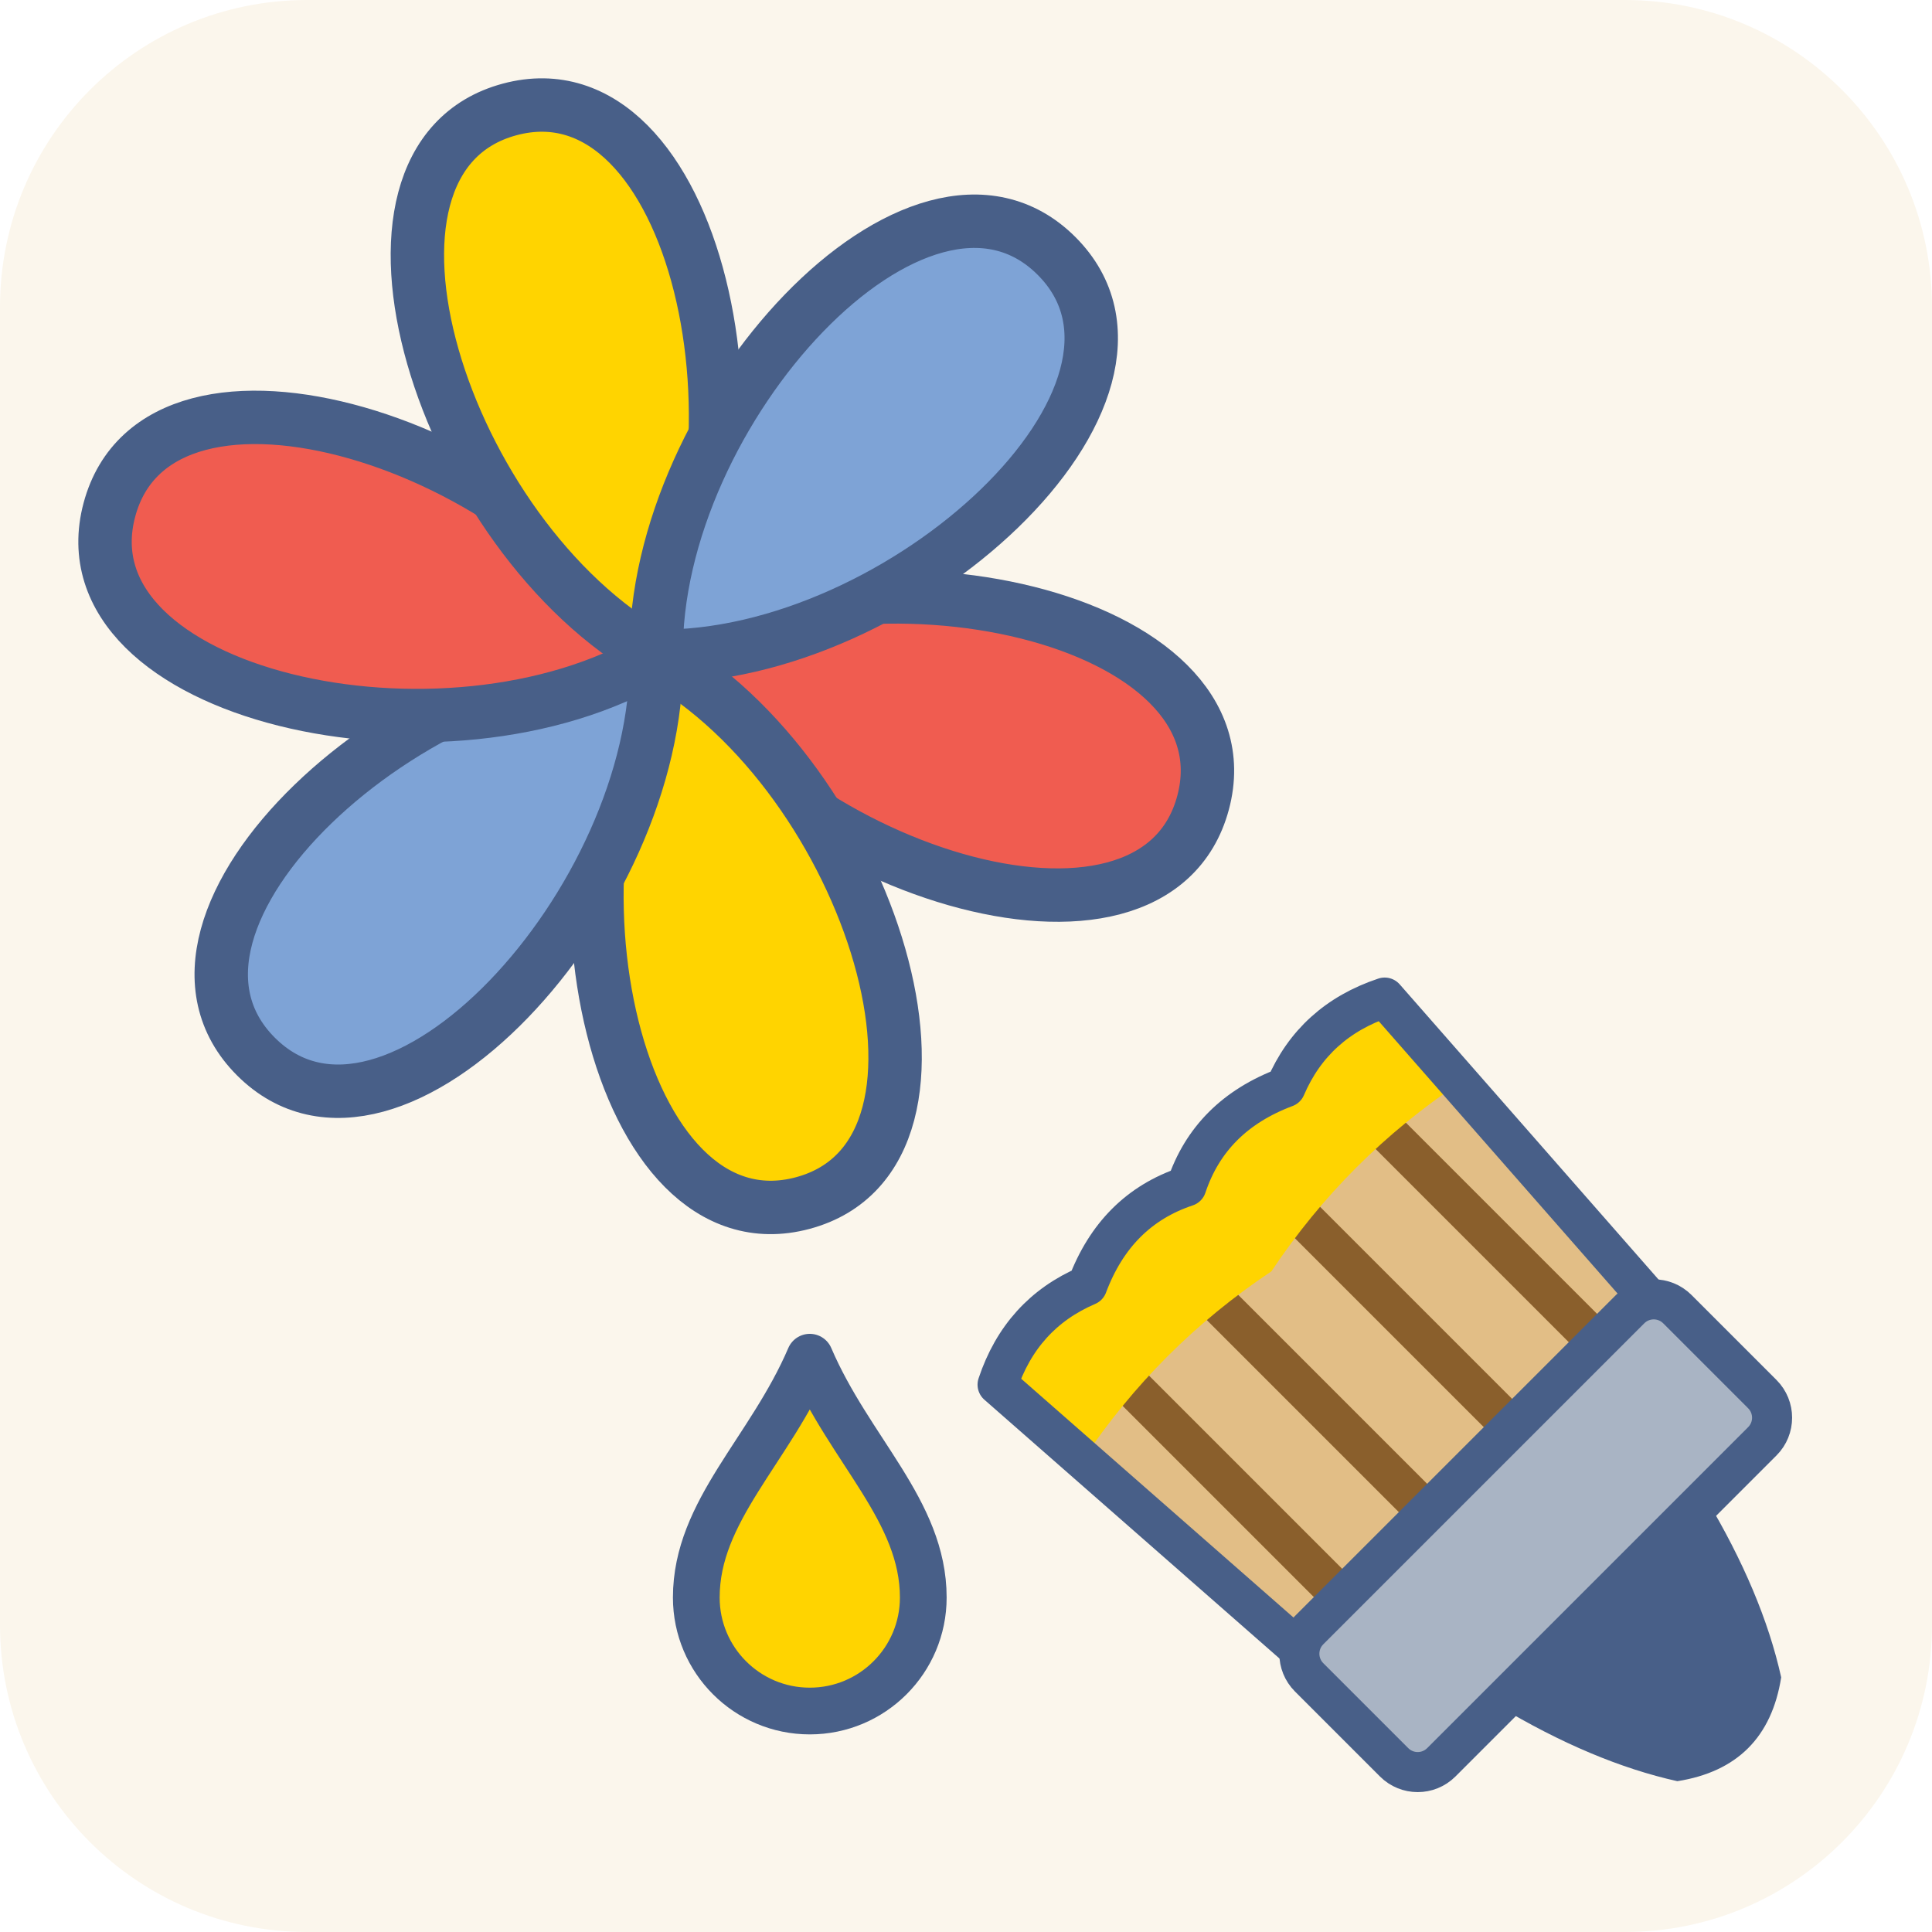
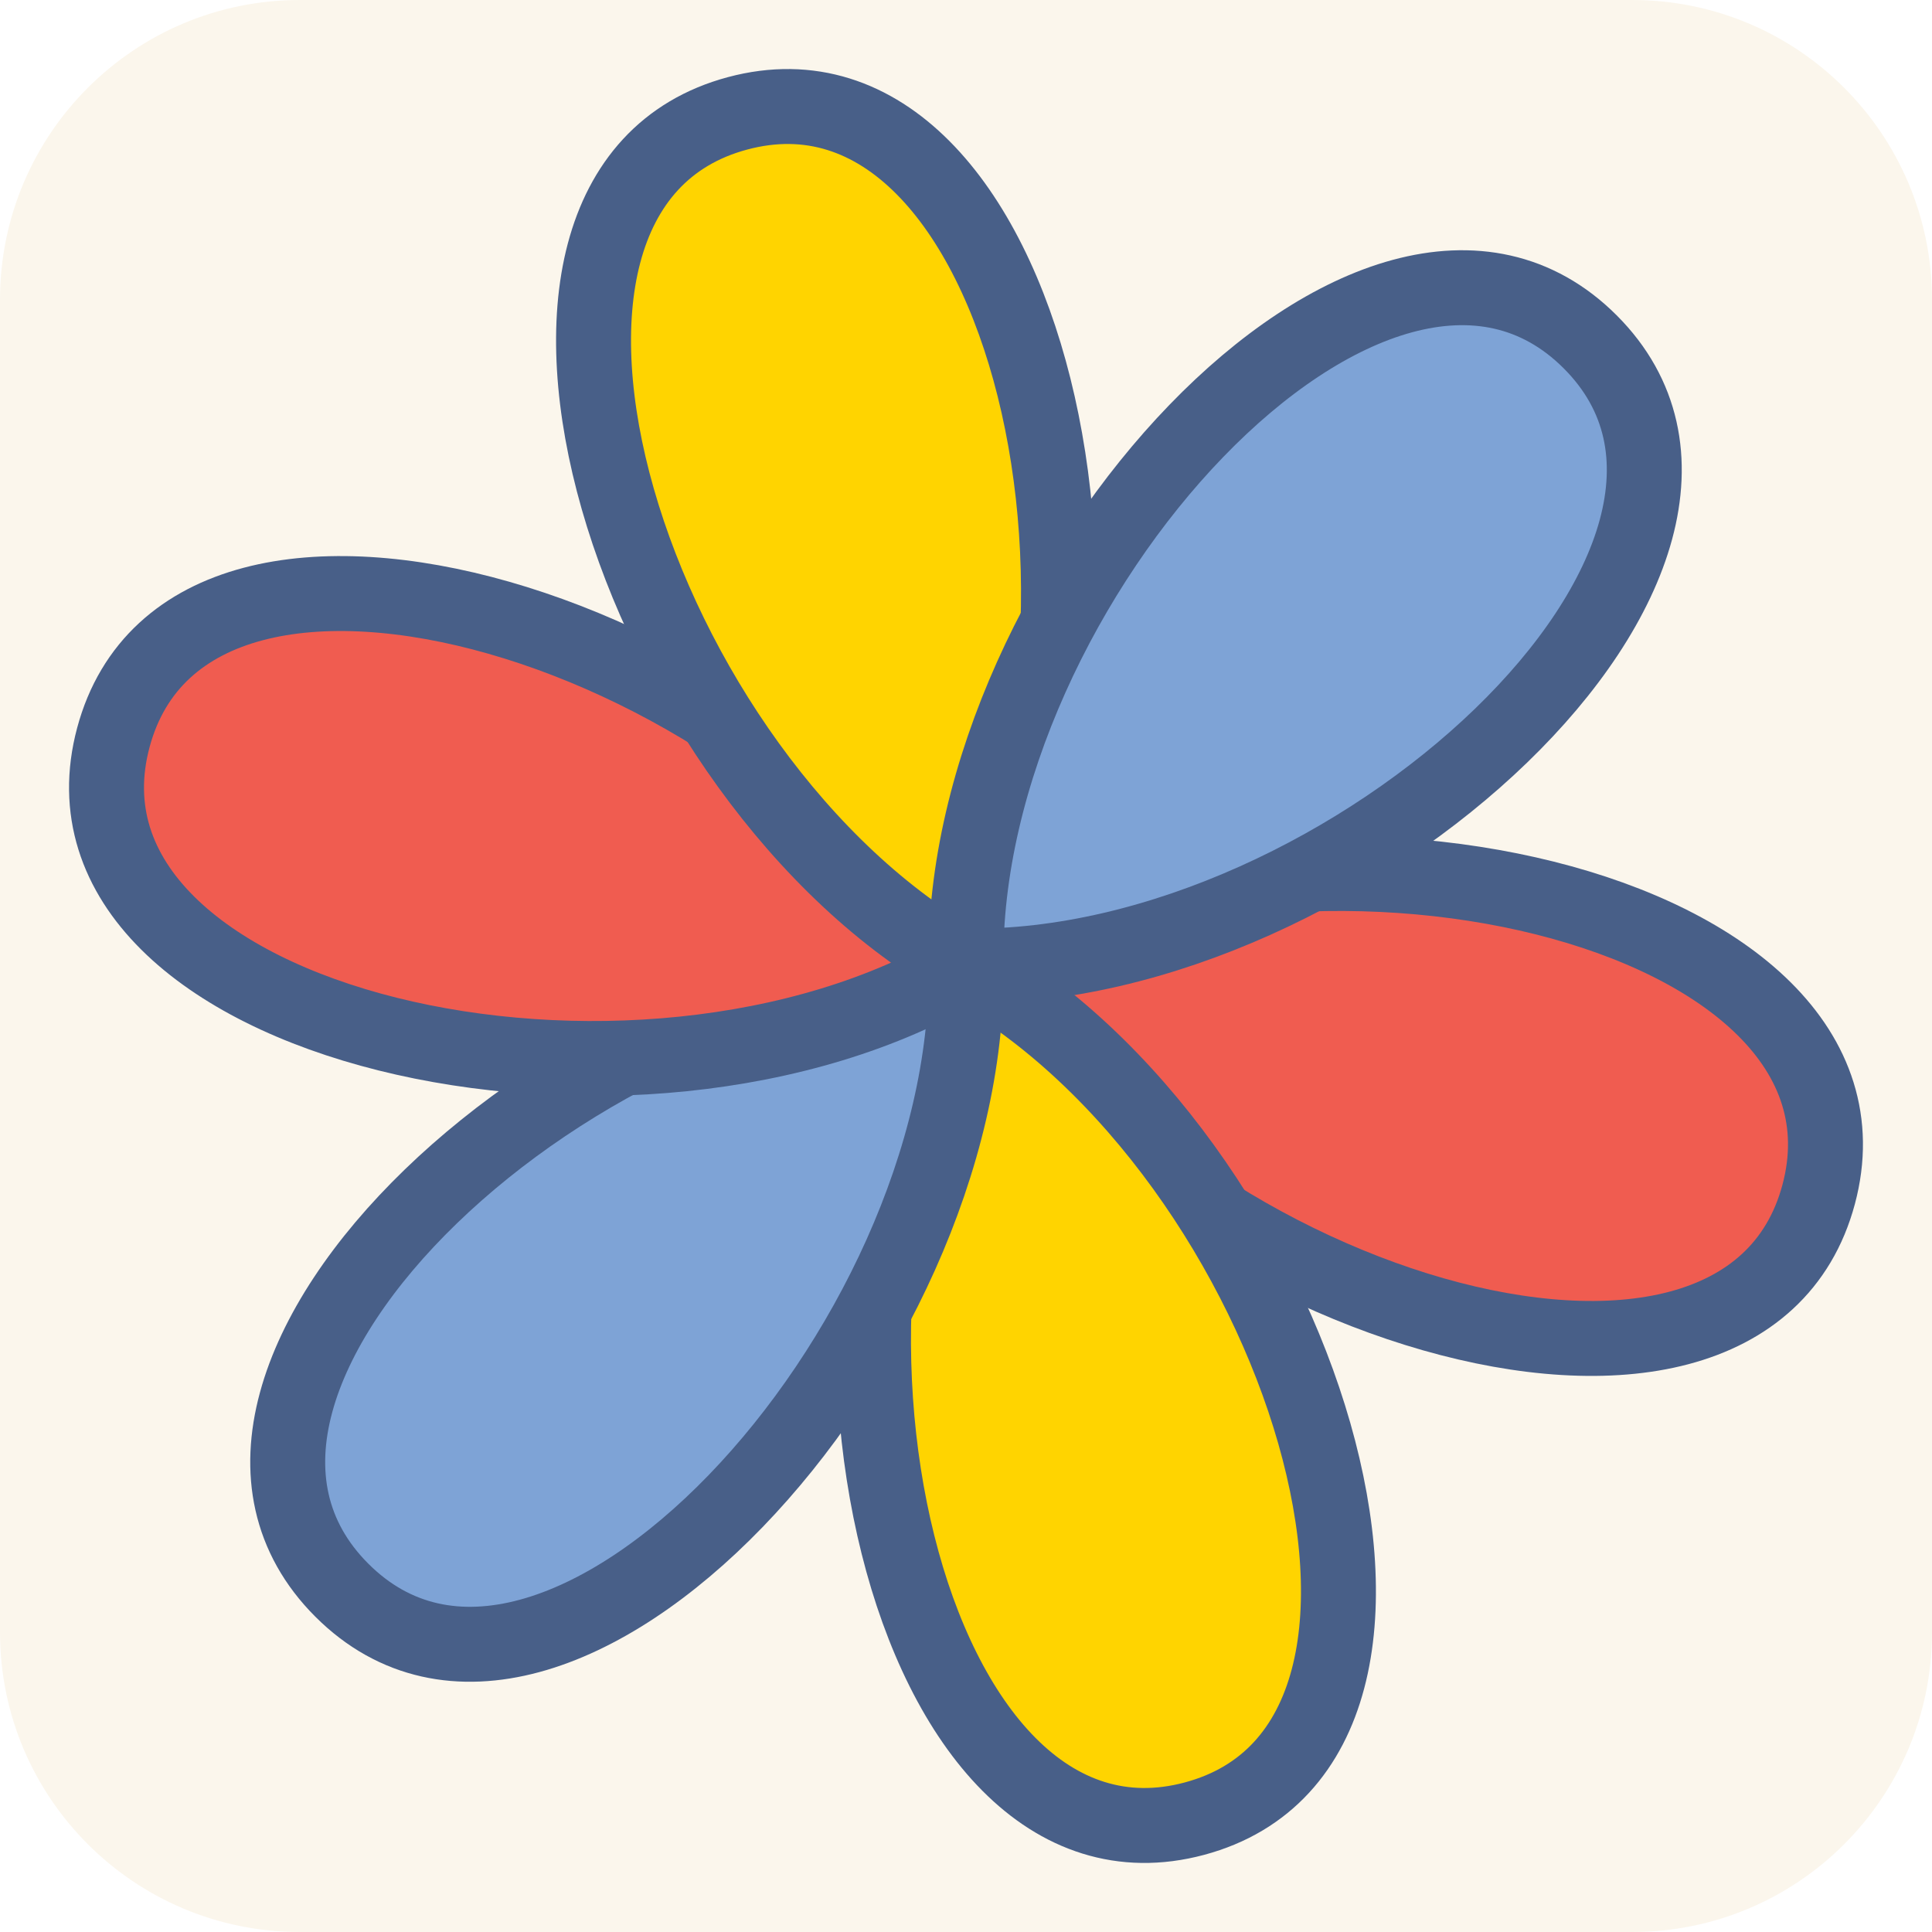
- <svg xmlns="http://www.w3.org/2000/svg" viewBox="2.17 1.17 28.94 28.94">
-   <rect x="2.17" y="1.17" width="28.94" height="28.94" rx="4.6" fill="#fbf6ec" />
-   <path d="M14.3 21.5C14.9 22.9 16 23.8 16 25.1A1.7 1.7 0 0 1 12.6 25.1C12.6 23.8 13.7 22.9 14.3 21.5Z" fill="#ffd400" stroke="#485f88" stroke-width=".7" stroke-linejoin="round" />
-   <g transform="translate(12 11) scale(.8)" stroke="#485f88" stroke-width="1" stroke-linejoin="round">
+ <svg xmlns="http://www.w3.org/2000/svg" viewBox="-11.6 -11.6 23.2 23.2">
+   <rect x="-11.6" y="-11.6" width="23.2" height="23.2" rx="3.6" fill="#fbf6ec" />
+   <g stroke="#485f88" stroke-width=".9" stroke-linejoin="round">
    <path d="M0 0C3.2-3.3 10.6-3.6 10.6 0S3.2 3.3 0 0Z" fill="#f05c50" transform="rotate(15)" />
    <path d="M0 0C3.2-3.3 10.6-3.6 10.6 0S3.2 3.3 0 0Z" fill="#ffd400" transform="rotate(75)" />
    <path d="M0 0C3.2-3.3 10.6-3.6 10.6 0S3.2 3.3 0 0Z" fill="#7ea3d6" transform="rotate(135)" />
    <path d="M0 0C3.2-3.3 10.6-3.6 10.6 0S3.2 3.3 0 0Z" fill="#f05c50" transform="rotate(195)" />
    <path d="M0 0C3.2-3.3 10.6-3.6 10.6 0S3.2 3.3 0 0Z" fill="#ffd400" transform="rotate(255)" />
    <path d="M0 0C3.2-3.3 10.6-3.6 10.6 0S3.2 3.3 0 0Z" fill="#7ea3d6" transform="rotate(315)" />
  </g>
-   <g transform="translate(19.8 18.8) rotate(45)" stroke-linejoin="round">
-     <path d="M6.4-3.7 0.3-4.1Q-.2-3.1 .2-2.1Q-.3-1 .2 0Q-.3 1 .2 2.1Q-.2 3.1 .3 4.1L6.4 3.7Z" fill="#e2be86" />
-     <g stroke="#8a5f2c" stroke-width=".6" stroke-linecap="round">
-       <path d="M0.4 -2.7 H6" />
-       <path d="M0.4 -0.9 H6" />
-       <path d="M0.4 0.9 H6" />
-       <path d="M0.4 2.7 H6" />
-     </g>
-     <path d="M2 -4Q1.6-2 2 0Q1.6 2 2 4L.3 4.1Q-.2 3.1 .2 2.1Q-.3 1 .2 0Q-.3-1 .2-2.1Q-.2-3.1 .3-4.1Z" fill="#ffd400" />
-     <path d="M6.4-3.7 0.3-4.1Q-.2-3.1 .2-2.1Q-.3-1 .2 0Q-.3 1 .2 2.1Q-.2 3.1 .3 4.1L6.4 3.7" fill="none" stroke="#485f88" stroke-width=".6" />
-     <rect x="6.2" y="-3.9" width="2.8" height="7.8" rx=".5" fill="#a9b4c4" stroke="#485f88" stroke-width=".6" />
-     <path d="M9-2.2Q10.6-1.8 11.7-1.1Q12.5 0 11.7 1.1Q10.6 1.8 9 2.2Z" fill="#485f88" />
-   </g>
</svg>
